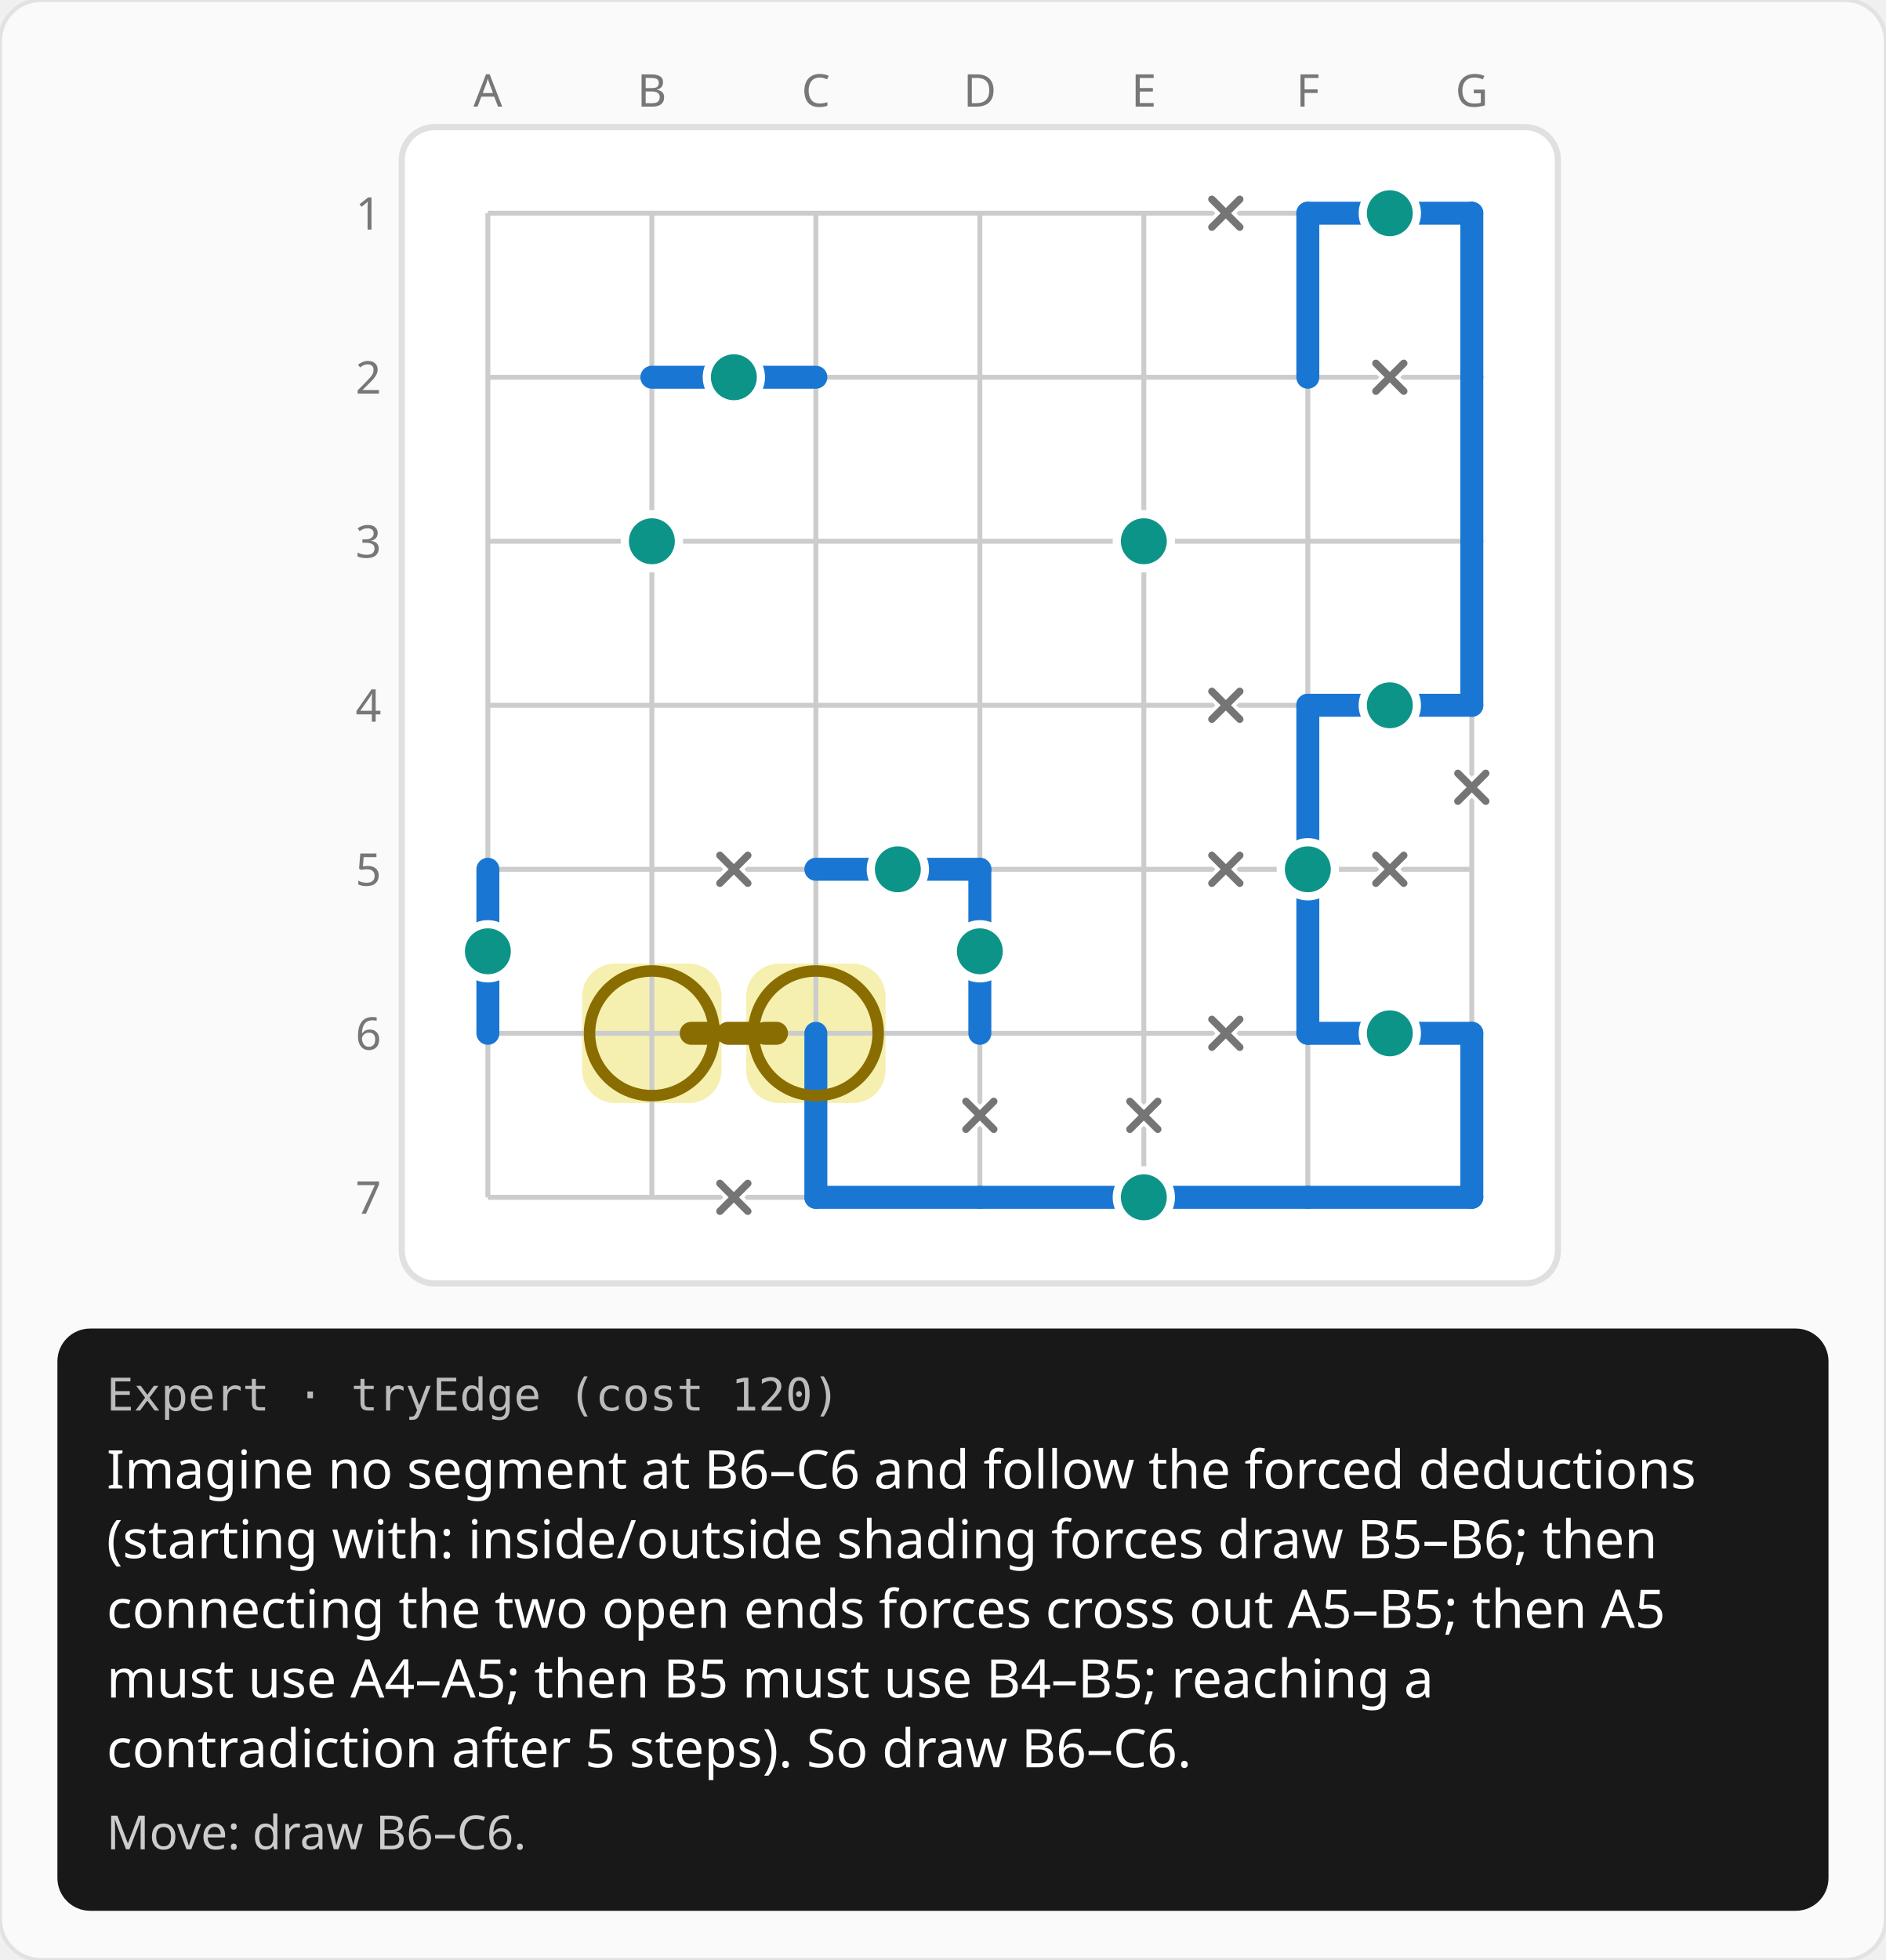
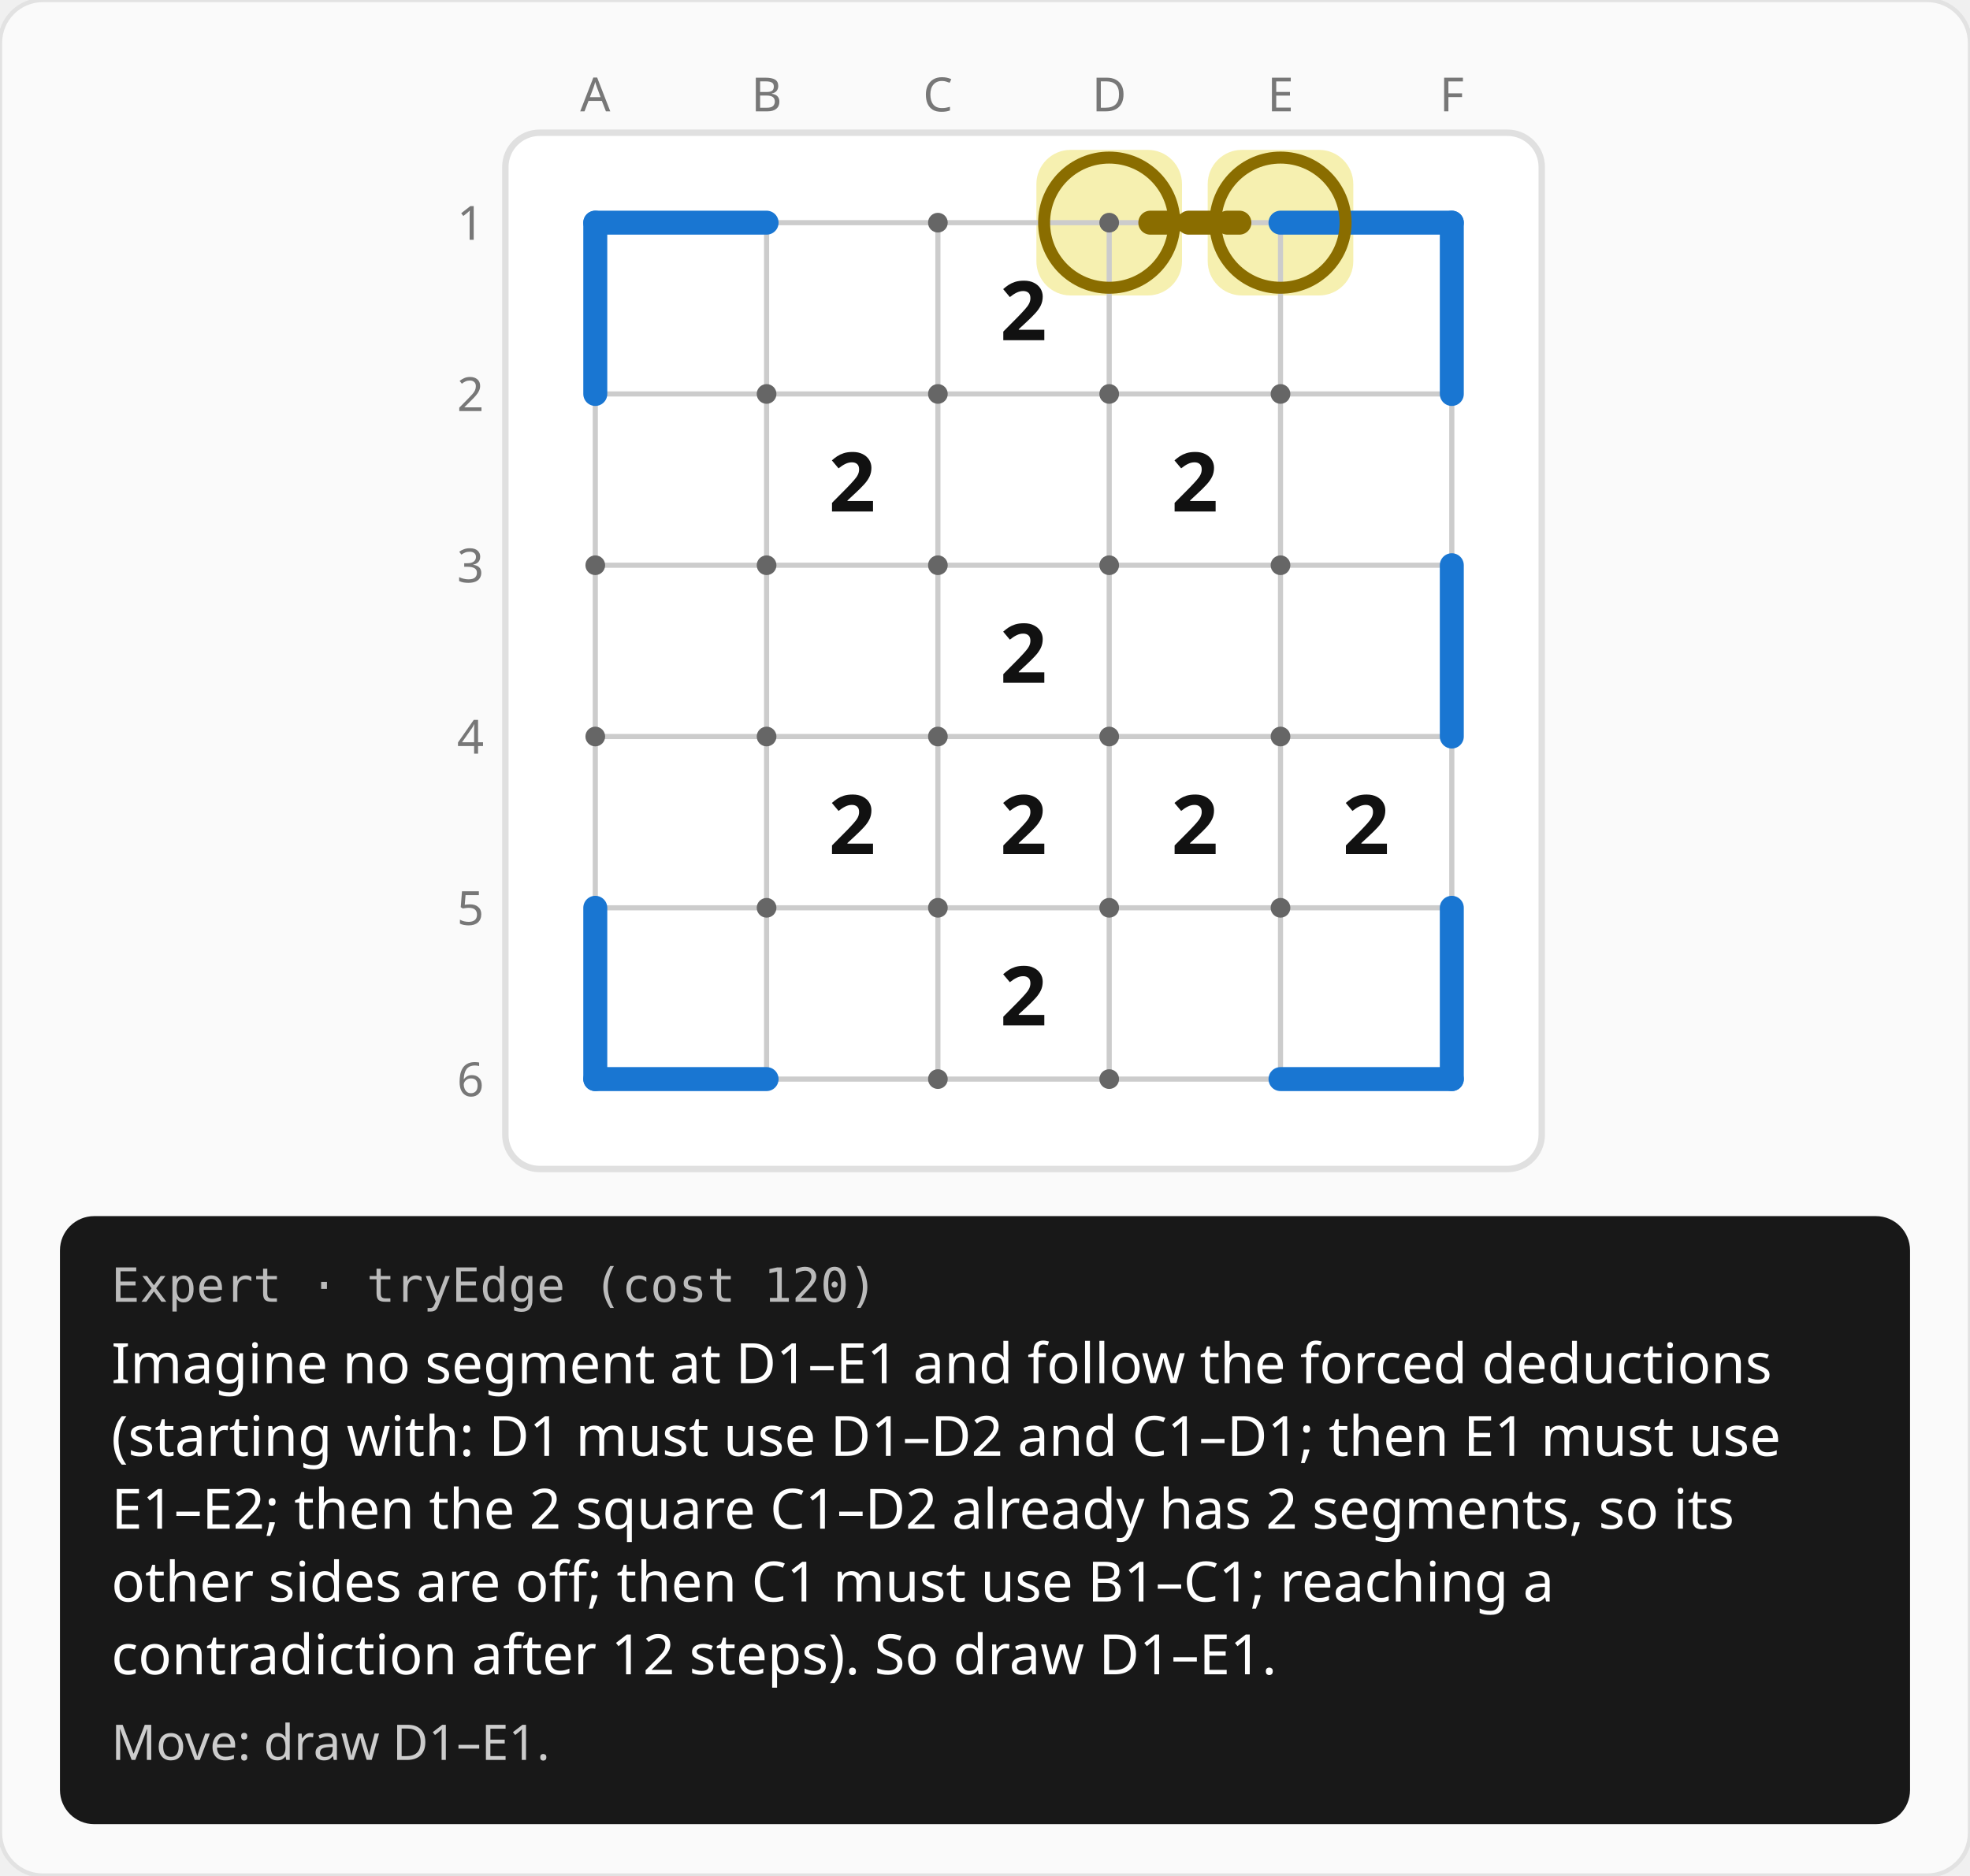
- <svg xmlns="http://www.w3.org/2000/svg" width="460" height="478" viewBox="0 0 460 478">
-   <rect width="460" height="478" rx="10" fill="#fafafa" stroke="#e2e2e2" />
+ <svg xmlns="http://www.w3.org/2000/svg" width="460" height="438" viewBox="0 0 460 438">
+   <rect width="460" height="438" rx="10" fill="#fafafa" stroke="#e2e2e2" />
  <defs>
    <pattern id="hatch" width="8" height="8" patternUnits="userSpaceOnUse" patternTransform="rotate(45)">
      <line x1="0" y1="0" x2="0" y2="8" stroke="#d55e00" stroke-width="3" opacity="0.55" />
    </pattern>
  </defs>
-   <g transform="translate(79 12)">
+   <g transform="translate(99 12)">
    <text x="40" y="14" fill="#777777" font-size="11" font-family="system-ui, sans-serif" text-anchor="middle">A</text>
    <text x="80" y="14" fill="#777777" font-size="11" font-family="system-ui, sans-serif" text-anchor="middle">B</text>
    <text x="120" y="14" fill="#777777" font-size="11" font-family="system-ui, sans-serif" text-anchor="middle">C</text>
    <text x="160" y="14" fill="#777777" font-size="11" font-family="system-ui, sans-serif" text-anchor="middle">D</text>
    <text x="200" y="14" fill="#777777" font-size="11" font-family="system-ui, sans-serif" text-anchor="middle">E</text>
    <text x="240" y="14" fill="#777777" font-size="11" font-family="system-ui, sans-serif" text-anchor="middle">F</text>
-     <text x="280" y="14" fill="#777777" font-size="11" font-family="system-ui, sans-serif" text-anchor="middle">G</text>
    <text x="14" y="44" fill="#777777" font-size="11" font-family="system-ui, sans-serif" text-anchor="end">1</text>
    <text x="14" y="84" fill="#777777" font-size="11" font-family="system-ui, sans-serif" text-anchor="end">2</text>
    <text x="14" y="124" fill="#777777" font-size="11" font-family="system-ui, sans-serif" text-anchor="end">3</text>
    <text x="14" y="164" fill="#777777" font-size="11" font-family="system-ui, sans-serif" text-anchor="end">4</text>
    <text x="14" y="204" fill="#777777" font-size="11" font-family="system-ui, sans-serif" text-anchor="end">5</text>
    <text x="14" y="244" fill="#777777" font-size="11" font-family="system-ui, sans-serif" text-anchor="end">6</text>
-     <text x="14" y="284" fill="#777777" font-size="11" font-family="system-ui, sans-serif" text-anchor="end">7</text>
    <g transform="translate(18 18)">
-       <rect x="1" y="1" width="282" height="282" rx="8" fill="#ffffff" stroke="#e0e0e0" stroke-width="1.5" />
-       <rect x="45" y="205" width="34" height="34" rx="8" fill="rgba(244,236,156,0.8)" />
-       <rect x="85" y="205" width="34" height="34" rx="8" fill="rgba(244,236,156,0.8)" />
-       <line x1="22" y1="22" x2="262" y2="22" stroke="#cccccc" stroke-width="1.2" />
-       <line x1="22" y1="62" x2="262" y2="62" stroke="#cccccc" stroke-width="1.2" />
-       <line x1="22" y1="102" x2="262" y2="102" stroke="#cccccc" stroke-width="1.2" />
-       <line x1="22" y1="142" x2="262" y2="142" stroke="#cccccc" stroke-width="1.2" />
-       <line x1="22" y1="182" x2="262" y2="182" stroke="#cccccc" stroke-width="1.2" />
-       <line x1="22" y1="222" x2="262" y2="222" stroke="#cccccc" stroke-width="1.2" />
-       <line x1="22" y1="262" x2="262" y2="262" stroke="#cccccc" stroke-width="1.2" />
-       <line x1="22" y1="22" x2="22" y2="262" stroke="#cccccc" stroke-width="1.2" />
-       <line x1="62" y1="22" x2="62" y2="262" stroke="#cccccc" stroke-width="1.2" />
-       <line x1="102" y1="22" x2="102" y2="262" stroke="#cccccc" stroke-width="1.2" />
-       <line x1="142" y1="22" x2="142" y2="262" stroke="#cccccc" stroke-width="1.2" />
-       <line x1="182" y1="22" x2="182" y2="262" stroke="#cccccc" stroke-width="1.2" />
-       <line x1="222" y1="22" x2="222" y2="262" stroke="#cccccc" stroke-width="1.2" />
-       <line x1="262" y1="22" x2="262" y2="262" stroke="#cccccc" stroke-width="1.2" />
-       <line x1="222" y1="22" x2="262" y2="22" stroke="#1976d2" stroke-width="5.6" stroke-linecap="round" />
+       <rect x="1" y="1" width="242" height="242" rx="8" fill="#ffffff" stroke="#e0e0e0" stroke-width="1.5" />
+       <rect x="125" y="5" width="34" height="34" rx="8" fill="rgba(244,236,156,0.8)" />
+       <rect x="165" y="5" width="34" height="34" rx="8" fill="rgba(244,236,156,0.8)" />
+       <line x1="22" y1="22" x2="222" y2="22" stroke="#cccccc" stroke-width="1.2" />
+       <line x1="22" y1="62" x2="222" y2="62" stroke="#cccccc" stroke-width="1.2" />
+       <line x1="22" y1="102" x2="222" y2="102" stroke="#cccccc" stroke-width="1.2" />
+       <line x1="22" y1="142" x2="222" y2="142" stroke="#cccccc" stroke-width="1.2" />
+       <line x1="22" y1="182" x2="222" y2="182" stroke="#cccccc" stroke-width="1.2" />
+       <line x1="22" y1="222" x2="222" y2="222" stroke="#cccccc" stroke-width="1.2" />
+       <line x1="22" y1="22" x2="22" y2="222" stroke="#cccccc" stroke-width="1.2" />
+       <line x1="62" y1="22" x2="62" y2="222" stroke="#cccccc" stroke-width="1.2" />
+       <line x1="102" y1="22" x2="102" y2="222" stroke="#cccccc" stroke-width="1.2" />
+       <line x1="142" y1="22" x2="142" y2="222" stroke="#cccccc" stroke-width="1.2" />
+       <line x1="182" y1="22" x2="182" y2="222" stroke="#cccccc" stroke-width="1.2" />
+       <line x1="222" y1="22" x2="222" y2="222" stroke="#cccccc" stroke-width="1.2" />
+       <circle cx="22" cy="22" r="2.3" fill="#666666" />
+       <circle cx="62" cy="22" r="2.3" fill="#666666" />
+       <circle cx="102" cy="22" r="2.3" fill="#666666" />
+       <circle cx="142" cy="22" r="2.3" fill="#666666" />
+       <circle cx="182" cy="22" r="2.3" fill="#666666" />
+       <circle cx="222" cy="22" r="2.3" fill="#666666" />
+       <circle cx="22" cy="62" r="2.3" fill="#666666" />
+       <circle cx="62" cy="62" r="2.3" fill="#666666" />
+       <circle cx="102" cy="62" r="2.3" fill="#666666" />
+       <circle cx="142" cy="62" r="2.3" fill="#666666" />
+       <circle cx="182" cy="62" r="2.3" fill="#666666" />
+       <circle cx="222" cy="62" r="2.3" fill="#666666" />
+       <circle cx="22" cy="102" r="2.3" fill="#666666" />
+       <circle cx="62" cy="102" r="2.3" fill="#666666" />
+       <circle cx="102" cy="102" r="2.3" fill="#666666" />
+       <circle cx="142" cy="102" r="2.3" fill="#666666" />
+       <circle cx="182" cy="102" r="2.3" fill="#666666" />
+       <circle cx="222" cy="102" r="2.3" fill="#666666" />
+       <circle cx="22" cy="142" r="2.3" fill="#666666" />
+       <circle cx="62" cy="142" r="2.3" fill="#666666" />
+       <circle cx="102" cy="142" r="2.3" fill="#666666" />
+       <circle cx="142" cy="142" r="2.3" fill="#666666" />
+       <circle cx="182" cy="142" r="2.3" fill="#666666" />
+       <circle cx="222" cy="142" r="2.3" fill="#666666" />
+       <circle cx="22" cy="182" r="2.3" fill="#666666" />
+       <circle cx="62" cy="182" r="2.3" fill="#666666" />
+       <circle cx="102" cy="182" r="2.3" fill="#666666" />
+       <circle cx="142" cy="182" r="2.3" fill="#666666" />
+       <circle cx="182" cy="182" r="2.3" fill="#666666" />
+       <circle cx="222" cy="182" r="2.3" fill="#666666" />
+       <circle cx="22" cy="222" r="2.3" fill="#666666" />
+       <circle cx="62" cy="222" r="2.3" fill="#666666" />
+       <circle cx="102" cy="222" r="2.3" fill="#666666" />
+       <circle cx="142" cy="222" r="2.3" fill="#666666" />
+       <circle cx="182" cy="222" r="2.3" fill="#666666" />
+       <circle cx="222" cy="222" r="2.3" fill="#666666" />
+       <text x="122" y="42" font-size="19.2" font-weight="700" font-family="system-ui, sans-serif" text-anchor="middle" dominant-baseline="central" fill="#111111">2</text>
+       <text x="82" y="82" font-size="19.2" font-weight="700" font-family="system-ui, sans-serif" text-anchor="middle" dominant-baseline="central" fill="#111111">2</text>
+       <text x="162" y="82" font-size="19.2" font-weight="700" font-family="system-ui, sans-serif" text-anchor="middle" dominant-baseline="central" fill="#111111">2</text>
+       <text x="122" y="122" font-size="19.2" font-weight="700" font-family="system-ui, sans-serif" text-anchor="middle" dominant-baseline="central" fill="#111111">2</text>
+       <text x="82" y="162" font-size="19.2" font-weight="700" font-family="system-ui, sans-serif" text-anchor="middle" dominant-baseline="central" fill="#111111">2</text>
+       <text x="122" y="162" font-size="19.2" font-weight="700" font-family="system-ui, sans-serif" text-anchor="middle" dominant-baseline="central" fill="#111111">2</text>
+       <text x="162" y="162" font-size="19.2" font-weight="700" font-family="system-ui, sans-serif" text-anchor="middle" dominant-baseline="central" fill="#111111">2</text>
+       <text x="202" y="162" font-size="19.2" font-weight="700" font-family="system-ui, sans-serif" text-anchor="middle" dominant-baseline="central" fill="#111111">2</text>
+       <text x="122" y="202" font-size="19.2" font-weight="700" font-family="system-ui, sans-serif" text-anchor="middle" dominant-baseline="central" fill="#111111">2</text>
+       <line x1="22" y1="22" x2="62" y2="22" stroke="#1976d2" stroke-width="5.6" stroke-linecap="round" />
+       <line x1="22" y1="22" x2="22" y2="62" stroke="#1976d2" stroke-width="5.6" stroke-linecap="round" />
+       <line x1="182" y1="22" x2="222" y2="22" stroke="#1976d2" stroke-width="5.6" stroke-linecap="round" />
      <line x1="222" y1="22" x2="222" y2="62" stroke="#1976d2" stroke-width="5.6" stroke-linecap="round" />
-       <line x1="262" y1="22" x2="262" y2="62" stroke="#1976d2" stroke-width="5.6" stroke-linecap="round" />
-       <line x1="62" y1="62" x2="102" y2="62" stroke="#1976d2" stroke-width="5.6" stroke-linecap="round" />
-       <line x1="262" y1="62" x2="262" y2="102" stroke="#1976d2" stroke-width="5.6" stroke-linecap="round" />
-       <line x1="262" y1="102" x2="262" y2="142" stroke="#1976d2" stroke-width="5.6" stroke-linecap="round" />
-       <line x1="222" y1="142" x2="262" y2="142" stroke="#1976d2" stroke-width="5.6" stroke-linecap="round" />
-       <line x1="222" y1="142" x2="222" y2="182" stroke="#1976d2" stroke-width="5.6" stroke-linecap="round" />
+       <line x1="222" y1="102" x2="222" y2="142" stroke="#1976d2" stroke-width="5.6" stroke-linecap="round" />
      <line x1="22" y1="182" x2="22" y2="222" stroke="#1976d2" stroke-width="5.6" stroke-linecap="round" />
-       <line x1="102" y1="182" x2="142" y2="182" stroke="#1976d2" stroke-width="5.6" stroke-linecap="round" />
-       <line x1="142" y1="182" x2="142" y2="222" stroke="#1976d2" stroke-width="5.6" stroke-linecap="round" />
      <line x1="222" y1="182" x2="222" y2="222" stroke="#1976d2" stroke-width="5.6" stroke-linecap="round" />
-       <line x1="102" y1="222" x2="102" y2="262" stroke="#1976d2" stroke-width="5.6" stroke-linecap="round" />
-       <line x1="222" y1="222" x2="262" y2="222" stroke="#1976d2" stroke-width="5.6" stroke-linecap="round" />
-       <line x1="262" y1="222" x2="262" y2="262" stroke="#1976d2" stroke-width="5.6" stroke-linecap="round" />
-       <line x1="102" y1="262" x2="142" y2="262" stroke="#1976d2" stroke-width="5.6" stroke-linecap="round" />
-       <line x1="142" y1="262" x2="182" y2="262" stroke="#1976d2" stroke-width="5.6" stroke-linecap="round" />
-       <line x1="182" y1="262" x2="222" y2="262" stroke="#1976d2" stroke-width="5.6" stroke-linecap="round" />
-       <line x1="222" y1="262" x2="262" y2="262" stroke="#1976d2" stroke-width="5.6" stroke-linecap="round" />
-       <line x1="71.6" y1="222" x2="92.4" y2="222" stroke="#8a6d00" stroke-width="5.6" stroke-linecap="round" stroke-dasharray="5 4" />
-       <circle cx="242" cy="22" r="6.6" fill="#0d9488" stroke="#ffffff" stroke-width="2" />
-       <circle cx="82" cy="62" r="6.6" fill="#0d9488" stroke="#ffffff" stroke-width="2" />
-       <circle cx="62" cy="102" r="6.6" fill="#0d9488" stroke="#ffffff" stroke-width="2" />
-       <circle cx="182" cy="102" r="6.6" fill="#0d9488" stroke="#ffffff" stroke-width="2" />
-       <circle cx="242" cy="142" r="6.6" fill="#0d9488" stroke="#ffffff" stroke-width="2" />
-       <circle cx="22" cy="202" r="6.6" fill="#0d9488" stroke="#ffffff" stroke-width="2" />
-       <circle cx="122" cy="182" r="6.6" fill="#0d9488" stroke="#ffffff" stroke-width="2" />
-       <circle cx="142" cy="202" r="6.6" fill="#0d9488" stroke="#ffffff" stroke-width="2" />
-       <circle cx="222" cy="182" r="6.6" fill="#0d9488" stroke="#ffffff" stroke-width="2" />
-       <circle cx="242" cy="222" r="6.6" fill="#0d9488" stroke="#ffffff" stroke-width="2" />
-       <circle cx="182" cy="262" r="6.6" fill="#0d9488" stroke="#ffffff" stroke-width="2" />
-       <path d="M198.6 18.6L205.4 25.4M198.6 25.4L205.4 18.6" stroke="#ffffff" stroke-width="3.6" stroke-linecap="round" />
-       <path d="M198.6 18.6L205.4 25.4M198.6 25.4L205.4 18.6" stroke="#757575" stroke-width="1.8" stroke-linecap="round" />
-       <path d="M238.6 58.6L245.4 65.4M238.6 65.4L245.4 58.6" stroke="#ffffff" stroke-width="3.6" stroke-linecap="round" />
-       <path d="M238.6 58.6L245.4 65.4M238.6 65.4L245.4 58.6" stroke="#757575" stroke-width="1.8" stroke-linecap="round" />
-       <path d="M198.6 138.6L205.4 145.4M198.6 145.4L205.4 138.6" stroke="#ffffff" stroke-width="3.6" stroke-linecap="round" />
-       <path d="M198.6 138.6L205.4 145.4M198.6 145.4L205.4 138.6" stroke="#757575" stroke-width="1.8" stroke-linecap="round" />
-       <path d="M258.6 158.6L265.4 165.4M258.6 165.4L265.4 158.6" stroke="#ffffff" stroke-width="3.6" stroke-linecap="round" />
-       <path d="M258.6 158.6L265.4 165.4M258.6 165.4L265.4 158.6" stroke="#757575" stroke-width="1.8" stroke-linecap="round" />
-       <path d="M78.6 178.6L85.4 185.4M78.6 185.4L85.4 178.6" stroke="#ffffff" stroke-width="3.6" stroke-linecap="round" />
-       <path d="M78.6 178.6L85.4 185.4M78.6 185.4L85.4 178.6" stroke="#757575" stroke-width="1.8" stroke-linecap="round" />
-       <path d="M198.6 178.6L205.4 185.4M198.6 185.4L205.4 178.6" stroke="#ffffff" stroke-width="3.6" stroke-linecap="round" />
-       <path d="M198.6 178.6L205.4 185.4M198.6 185.4L205.4 178.6" stroke="#757575" stroke-width="1.8" stroke-linecap="round" />
-       <path d="M238.6 178.6L245.4 185.4M238.6 185.4L245.4 178.6" stroke="#ffffff" stroke-width="3.6" stroke-linecap="round" />
-       <path d="M238.6 178.6L245.4 185.4M238.6 185.4L245.4 178.6" stroke="#757575" stroke-width="1.8" stroke-linecap="round" />
-       <path d="M138.6 238.6L145.4 245.4M138.6 245.4L145.4 238.6" stroke="#ffffff" stroke-width="3.6" stroke-linecap="round" />
-       <path d="M138.6 238.6L145.4 245.4M138.6 245.4L145.4 238.6" stroke="#757575" stroke-width="1.8" stroke-linecap="round" />
-       <path d="M198.6 218.6L205.4 225.4M198.6 225.4L205.4 218.6" stroke="#ffffff" stroke-width="3.6" stroke-linecap="round" />
-       <path d="M198.6 218.6L205.4 225.4M198.6 225.4L205.4 218.6" stroke="#757575" stroke-width="1.8" stroke-linecap="round" />
-       <path d="M178.6 238.6L185.4 245.4M178.6 245.4L185.4 238.6" stroke="#ffffff" stroke-width="3.6" stroke-linecap="round" />
-       <path d="M178.6 238.6L185.4 245.4M178.6 245.4L185.4 238.6" stroke="#757575" stroke-width="1.8" stroke-linecap="round" />
-       <path d="M78.6 258.6L85.4 265.4M78.6 265.4L85.4 258.6" stroke="#ffffff" stroke-width="3.6" stroke-linecap="round" />
-       <path d="M78.6 258.6L85.4 265.4M78.6 265.4L85.4 258.6" stroke="#757575" stroke-width="1.8" stroke-linecap="round" />
-       <circle cx="62" cy="222" r="15.2" fill="none" stroke="#8a6d00" stroke-width="2.8" />
-       <circle cx="102" cy="222" r="15.2" fill="none" stroke="#8a6d00" stroke-width="2.8" />
+       <line x1="22" y1="222" x2="62" y2="222" stroke="#1976d2" stroke-width="5.6" stroke-linecap="round" />
+       <line x1="182" y1="222" x2="222" y2="222" stroke="#1976d2" stroke-width="5.6" stroke-linecap="round" />
+       <line x1="151.6" y1="22" x2="172.4" y2="22" stroke="#8a6d00" stroke-width="5.6" stroke-linecap="round" stroke-dasharray="5 4" />
+       <circle cx="142" cy="22" r="15.2" fill="none" stroke="#8a6d00" stroke-width="2.8" />
+       <circle cx="182" cy="22" r="15.2" fill="none" stroke="#8a6d00" stroke-width="2.8" />
    </g>
  </g>
-   <rect x="14" y="324" width="432" height="142" rx="8" fill="#181818" />
-   <text x="26" y="344" fill="#bbbbbb" font-size="11" font-family="ui-monospace, Menlo, monospace">Expert · tryEdge (cost 120)</text>
-   <text x="26" y="363" fill="#ffffff" font-size="13" font-family="system-ui, sans-serif">Imagine no segment at B6–C6 and follow the forced deductions</text>
-   <text x="26" y="380" fill="#ffffff" font-size="13" font-family="system-ui, sans-serif">(starting with: inside/outside shading forces draw B5–B6; then</text>
-   <text x="26" y="397" fill="#ffffff" font-size="13" font-family="system-ui, sans-serif">connecting the two open ends forces cross out A5–B5; then A5</text>
-   <text x="26" y="414" fill="#ffffff" font-size="13" font-family="system-ui, sans-serif">must use A4–A5; then B5 must use B4–B5; reaching a</text>
-   <text x="26" y="431" fill="#ffffff" font-size="13" font-family="system-ui, sans-serif">contradiction after 5 steps). So draw B6–C6.</text>
-   <text x="26" y="451" fill="#cccccc" font-size="11.5" font-family="system-ui, sans-serif">Move: draw B6–C6.</text>
+   <rect x="14" y="284" width="432" height="142" rx="8" fill="#181818" />
+   <text x="26" y="304" fill="#bbbbbb" font-size="11" font-family="ui-monospace, Menlo, monospace">Expert · tryEdge (cost 120)</text>
+   <text x="26" y="323" fill="#ffffff" font-size="13" font-family="system-ui, sans-serif">Imagine no segment at D1–E1 and follow the forced deductions</text>
+   <text x="26" y="340" fill="#ffffff" font-size="13" font-family="system-ui, sans-serif">(starting with: D1 must use D1–D2 and C1–D1; then E1 must use</text>
+   <text x="26" y="357" fill="#ffffff" font-size="13" font-family="system-ui, sans-serif">E1–E2; then the 2 square C1–D2 already has 2 segments, so its</text>
+   <text x="26" y="374" fill="#ffffff" font-size="13" font-family="system-ui, sans-serif">other sides are off; then C1 must use B1–C1; reaching a</text>
+   <text x="26" y="391" fill="#ffffff" font-size="13" font-family="system-ui, sans-serif">contradiction after 12 steps). So draw D1–E1.</text>
+   <text x="26" y="411" fill="#cccccc" font-size="11.5" font-family="system-ui, sans-serif">Move: draw D1–E1.</text>
</svg>
